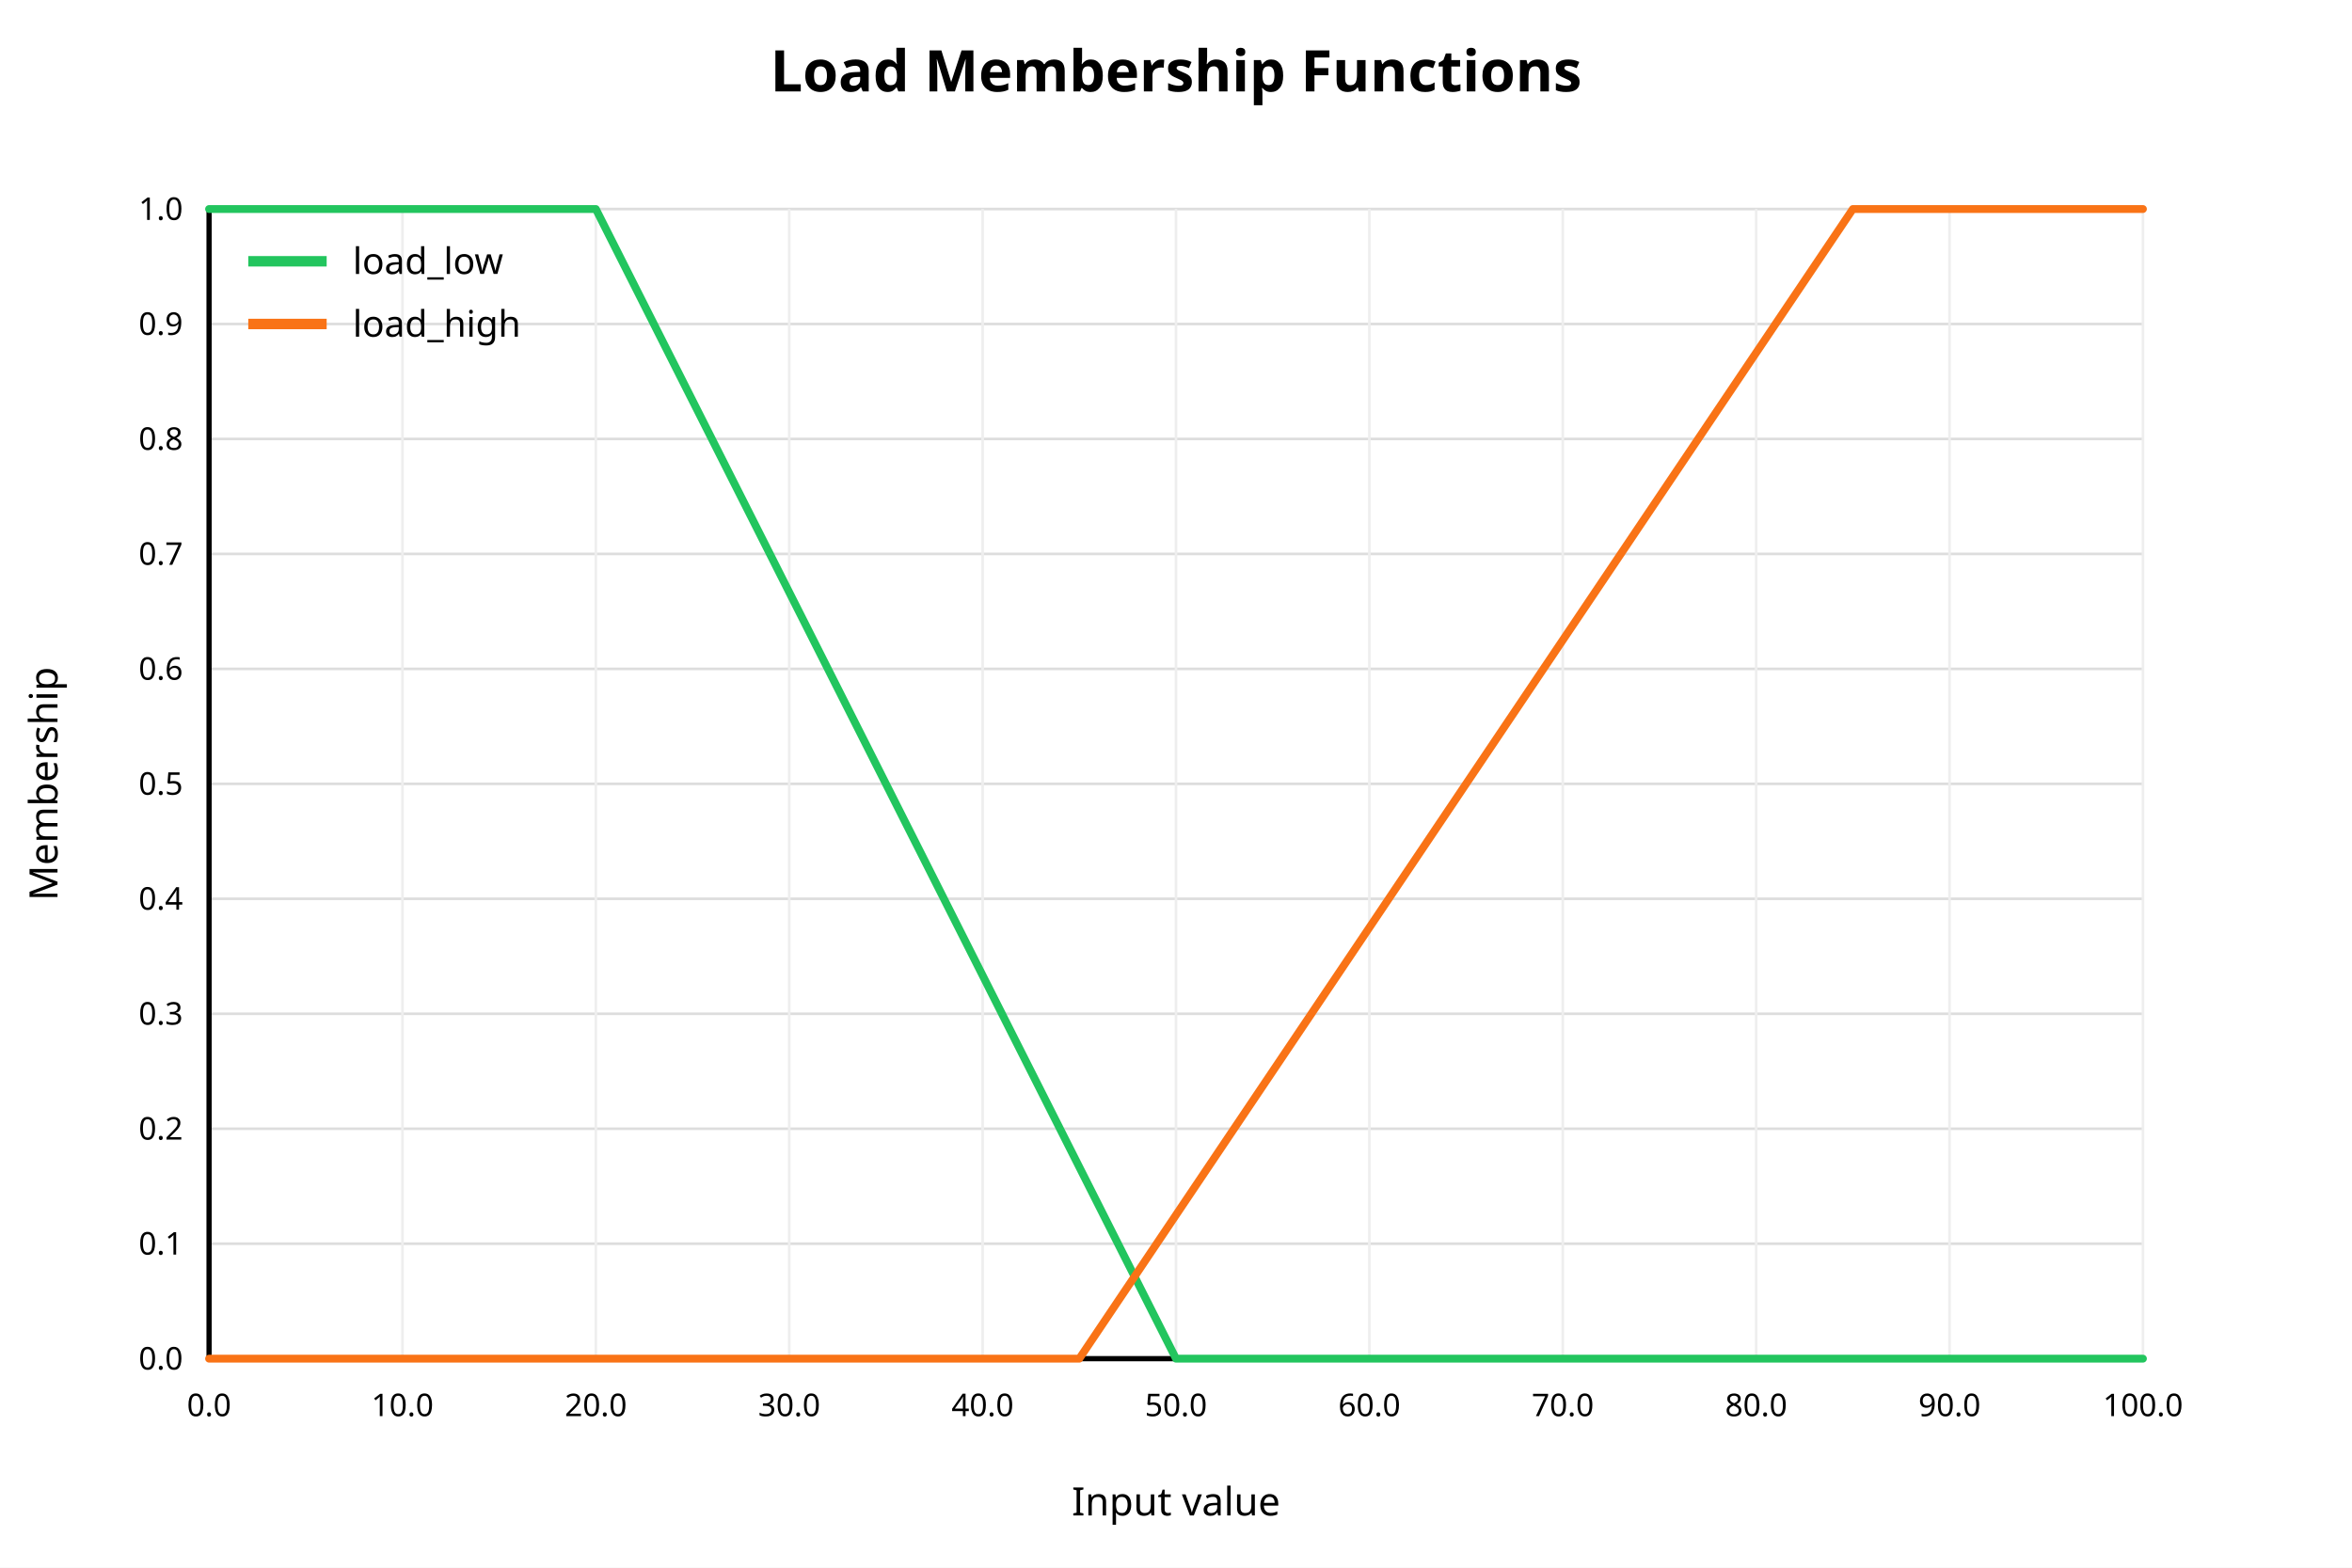
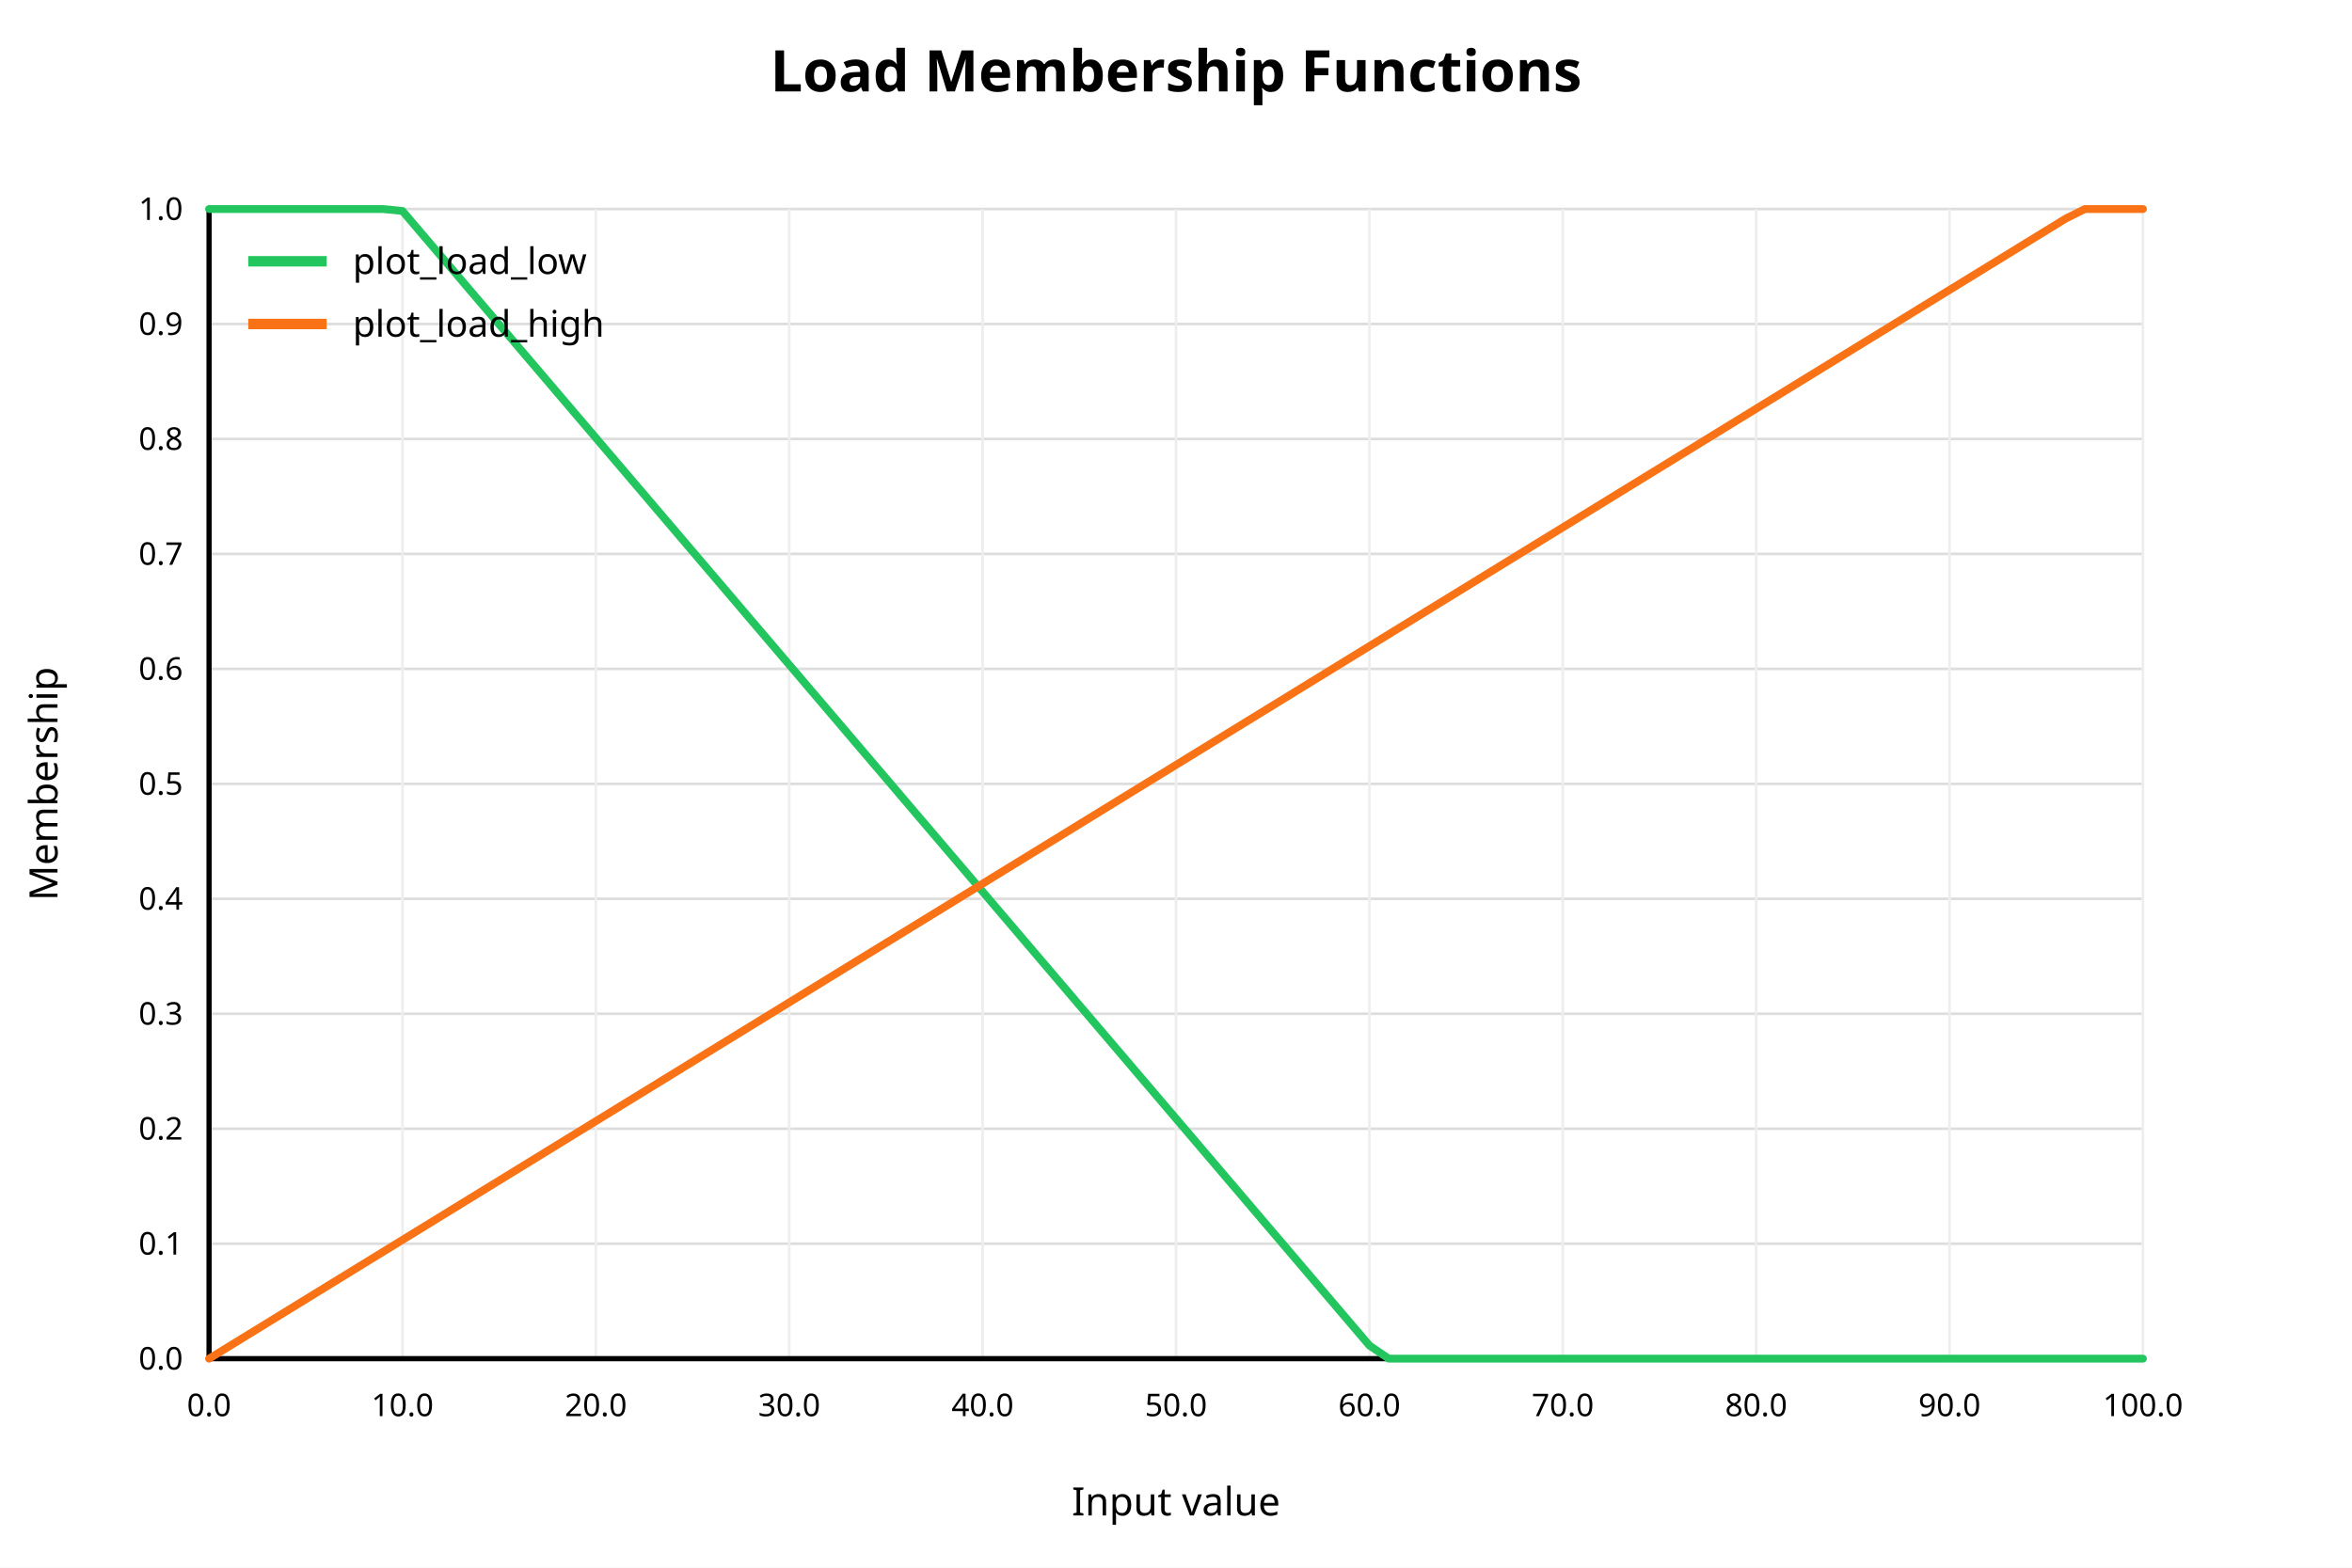
<svg xmlns="http://www.w3.org/2000/svg" width="900" height="600" viewBox="0 0 900 600">
  <rect x="0" y="0" width="900" height="600" fill="white" />
  <text x="450" y="35" text-anchor="middle" font-family="sans-serif" font-size="22" font-weight="bold" fill="black">Load Membership Functions</text>
  <line x1="80" y1="520.00" x2="820" y2="520.00" stroke="#dddddd" stroke-width="1" />
  <text x="70" y="520.00" text-anchor="end" dominant-baseline="middle" font-family="sans-serif" font-size="12" fill="black">0.0</text>
  <line x1="80" y1="476.00" x2="820" y2="476.00" stroke="#dddddd" stroke-width="1" />
  <text x="70" y="476.00" text-anchor="end" dominant-baseline="middle" font-family="sans-serif" font-size="12" fill="black">0.1</text>
  <line x1="80" y1="432.00" x2="820" y2="432.00" stroke="#dddddd" stroke-width="1" />
  <text x="70" y="432.00" text-anchor="end" dominant-baseline="middle" font-family="sans-serif" font-size="12" fill="black">0.2</text>
  <line x1="80" y1="388.00" x2="820" y2="388.00" stroke="#dddddd" stroke-width="1" />
  <text x="70" y="388.00" text-anchor="end" dominant-baseline="middle" font-family="sans-serif" font-size="12" fill="black">0.3</text>
  <line x1="80" y1="344.00" x2="820" y2="344.00" stroke="#dddddd" stroke-width="1" />
  <text x="70" y="344.00" text-anchor="end" dominant-baseline="middle" font-family="sans-serif" font-size="12" fill="black">0.4</text>
  <line x1="80" y1="300.00" x2="820" y2="300.00" stroke="#dddddd" stroke-width="1" />
  <text x="70" y="300.00" text-anchor="end" dominant-baseline="middle" font-family="sans-serif" font-size="12" fill="black">0.5</text>
  <line x1="80" y1="256.00" x2="820" y2="256.00" stroke="#dddddd" stroke-width="1" />
  <text x="70" y="256.00" text-anchor="end" dominant-baseline="middle" font-family="sans-serif" font-size="12" fill="black">0.6</text>
  <line x1="80" y1="212.00" x2="820" y2="212.00" stroke="#dddddd" stroke-width="1" />
  <text x="70" y="212.00" text-anchor="end" dominant-baseline="middle" font-family="sans-serif" font-size="12" fill="black">0.7</text>
  <line x1="80" y1="168.00" x2="820" y2="168.00" stroke="#dddddd" stroke-width="1" />
  <text x="70" y="168.00" text-anchor="end" dominant-baseline="middle" font-family="sans-serif" font-size="12" fill="black">0.8</text>
  <line x1="80" y1="124.00" x2="820" y2="124.00" stroke="#dddddd" stroke-width="1" />
  <text x="70" y="124.00" text-anchor="end" dominant-baseline="middle" font-family="sans-serif" font-size="12" fill="black">0.9</text>
  <line x1="80" y1="80.00" x2="820" y2="80.00" stroke="#dddddd" stroke-width="1" />
  <text x="70" y="80.00" text-anchor="end" dominant-baseline="middle" font-family="sans-serif" font-size="12" fill="black">1.0</text>
  <line x1="80.00" y1="80" x2="80.00" y2="520" stroke="#eeeeee" stroke-width="1" />
  <text x="80.00" y="542" text-anchor="middle" font-family="sans-serif" font-size="12" fill="black">0.0</text>
  <line x1="154.00" y1="80" x2="154.00" y2="520" stroke="#eeeeee" stroke-width="1" />
  <text x="154.00" y="542" text-anchor="middle" font-family="sans-serif" font-size="12" fill="black">10.0</text>
  <line x1="228.00" y1="80" x2="228.00" y2="520" stroke="#eeeeee" stroke-width="1" />
  <text x="228.00" y="542" text-anchor="middle" font-family="sans-serif" font-size="12" fill="black">20.0</text>
  <line x1="302.00" y1="80" x2="302.00" y2="520" stroke="#eeeeee" stroke-width="1" />
  <text x="302.00" y="542" text-anchor="middle" font-family="sans-serif" font-size="12" fill="black">30.0</text>
  <line x1="376.00" y1="80" x2="376.00" y2="520" stroke="#eeeeee" stroke-width="1" />
  <text x="376.00" y="542" text-anchor="middle" font-family="sans-serif" font-size="12" fill="black">40.0</text>
  <line x1="450.00" y1="80" x2="450.00" y2="520" stroke="#eeeeee" stroke-width="1" />
  <text x="450.00" y="542" text-anchor="middle" font-family="sans-serif" font-size="12" fill="black">50.0</text>
  <line x1="524.00" y1="80" x2="524.00" y2="520" stroke="#eeeeee" stroke-width="1" />
  <text x="524.00" y="542" text-anchor="middle" font-family="sans-serif" font-size="12" fill="black">60.0</text>
  <line x1="598.00" y1="80" x2="598.00" y2="520" stroke="#eeeeee" stroke-width="1" />
  <text x="598.00" y="542" text-anchor="middle" font-family="sans-serif" font-size="12" fill="black">70.0</text>
  <line x1="672.00" y1="80" x2="672.00" y2="520" stroke="#eeeeee" stroke-width="1" />
  <text x="672.00" y="542" text-anchor="middle" font-family="sans-serif" font-size="12" fill="black">80.0</text>
  <line x1="746.00" y1="80" x2="746.00" y2="520" stroke="#eeeeee" stroke-width="1" />
  <text x="746.00" y="542" text-anchor="middle" font-family="sans-serif" font-size="12" fill="black">90.0</text>
  <line x1="820.00" y1="80" x2="820.00" y2="520" stroke="#eeeeee" stroke-width="1" />
  <text x="820.00" y="542" text-anchor="middle" font-family="sans-serif" font-size="12" fill="black">100.0</text>
  <line x1="80" y1="520" x2="820" y2="520" stroke="black" stroke-width="2" />
  <line x1="80" y1="80" x2="80" y2="520" stroke="black" stroke-width="2" />
  <text x="450" y="580" text-anchor="middle" font-family="sans-serif" font-size="15" fill="black">Input value</text>
  <text x="22" y="300" text-anchor="middle" font-family="sans-serif" font-size="15" fill="black" transform="rotate(-90 22 300)">Membership</text>
-   <polyline fill="none" stroke="#22c55e" stroke-width="3" stroke-linejoin="round" stroke-linecap="round" points="80.00,80.00 87.40,80.00 94.80,80.00 102.20,80.00 109.60,80.00 117.00,80.00 124.40,80.00 131.80,80.00 139.20,80.00 146.60,80.00 154.00,80.00 161.40,80.00 168.80,80.00 176.20,80.00 183.60,80.00 191.00,80.00 198.40,80.00 205.80,80.00 213.20,80.00 220.60,80.00 228.00,80.00 235.40,94.67 242.80,109.33 250.20,124.00 257.60,138.67 265.00,153.33 272.40,168.00 279.80,182.67 287.20,197.33 294.60,212.00 302.00,226.67 309.40,241.33 316.80,256.00 324.20,270.67 331.60,285.33 339.00,300.00 346.40,314.67 353.80,329.33 361.20,344.00 368.60,358.67 376.00,373.33 383.40,388.00 390.80,402.67 398.20,417.33 405.60,432.00 413.00,446.67 420.40,461.33 427.80,476.00 435.20,490.67 442.60,505.33 450.00,520.00 457.40,520.00 464.80,520.00 472.20,520.00 479.60,520.00 487.00,520.00 494.40,520.00 501.80,520.00 509.20,520.00 516.60,520.00 524.00,520.00 531.40,520.00 538.80,520.00 546.20,520.00 553.60,520.00 561.00,520.00 568.40,520.00 575.80,520.00 583.20,520.00 590.60,520.00 598.00,520.00 605.40,520.00 612.80,520.00 620.20,520.00 627.60,520.00 635.00,520.00 642.40,520.00 649.80,520.00 657.20,520.00 664.60,520.00 672.00,520.00 679.40,520.00 686.80,520.00 694.20,520.00 701.60,520.00 709.00,520.00 716.40,520.00 723.80,520.00 731.20,520.00 738.60,520.00 746.00,520.00 753.40,520.00 760.80,520.00 768.20,520.00 775.60,520.00 783.00,520.00 790.40,520.00 797.80,520.00 805.20,520.00 812.60,520.00 820.00,520.00" />
+   <polyline fill="none" stroke="#22c55e" stroke-width="3" stroke-linejoin="round" stroke-linecap="round" points="80.00,80.00 87.40,80.00 94.80,80.00 102.20,80.00 109.60,80.00 117.00,80.00 124.40,80.00 131.80,80.00 139.20,80.00 146.60,80.00 154.00,80.74 161.40,89.43 168.80,98.11 176.20,106.79 183.60,115.48 191.00,124.16 198.40,132.85 205.80,141.53 213.20,150.22 220.60,158.90 228.00,167.58 235.40,176.27 242.80,184.95 250.20,193.64 257.60,202.32 265.00,211.00 272.40,219.69 279.80,228.37 287.20,237.06 294.60,245.74 302.00,254.42 309.40,263.11 316.80,271.79 324.20,280.48 331.60,289.16 339.00,297.84 346.40,306.53 353.80,315.21 361.20,323.90 368.60,332.58 376.00,341.26 383.40,349.95 390.80,358.63 398.20,367.32 405.60,376.00 413.00,384.69 420.40,393.37 427.80,402.05 435.20,410.74 442.60,419.42 450.00,428.11 457.40,436.79 464.80,445.47 472.20,454.16 479.60,462.84 487.00,471.53 494.40,480.21 501.80,488.89 509.20,497.58 516.60,506.26 524.00,514.95 531.40,520.00 538.80,520.00 546.20,520.00 553.60,520.00 561.00,520.00 568.40,520.00 575.80,520.00 583.20,520.00 590.60,520.00 598.00,520.00 605.40,520.00 612.80,520.00 620.20,520.00 627.60,520.00 635.00,520.00 642.40,520.00 649.80,520.00 657.20,520.00 664.60,520.00 672.00,520.00 679.40,520.00 686.80,520.00 694.20,520.00 701.60,520.00 709.00,520.00 716.40,520.00 723.80,520.00 731.20,520.00 738.60,520.00 746.00,520.00 753.40,520.00 760.80,520.00 768.20,520.00 775.60,520.00 783.00,520.00 790.40,520.00 797.80,520.00 805.20,520.00 812.60,520.00 820.00,520.00" />
  <line x1="95" y1="100" x2="125" y2="100" stroke="#22c55e" stroke-width="4" />
-   <text x="135" y="100" dominant-baseline="middle" font-family="sans-serif" font-size="14" fill="black">load_low</text>
-   <polyline fill="none" stroke="#f97316" stroke-width="3" stroke-linejoin="round" stroke-linecap="round" points="80.00,520.00 87.40,520.00 94.80,520.00 102.20,520.00 109.60,520.00 117.00,520.00 124.40,520.00 131.80,520.00 139.20,520.00 146.60,520.00 154.00,520.00 161.40,520.00 168.80,520.00 176.20,520.00 183.60,520.00 191.00,520.00 198.40,520.00 205.80,520.00 213.20,520.00 220.60,520.00 228.00,520.00 235.40,520.00 242.80,520.00 250.20,520.00 257.60,520.00 265.00,520.00 272.40,520.00 279.80,520.00 287.20,520.00 294.60,520.00 302.00,520.00 309.40,520.00 316.80,520.00 324.20,520.00 331.60,520.00 339.00,520.00 346.40,520.00 353.80,520.00 361.20,520.00 368.60,520.00 376.00,520.00 383.40,520.00 390.80,520.00 398.20,520.00 405.60,520.00 413.00,520.00 420.40,509.00 427.80,498.00 435.20,487.00 442.60,476.00 450.00,465.00 457.40,454.00 464.80,443.00 472.20,432.00 479.60,421.00 487.00,410.00 494.40,399.00 501.80,388.00 509.20,377.00 516.60,366.00 524.00,355.00 531.40,344.00 538.80,333.00 546.20,322.00 553.60,311.00 561.00,300.00 568.40,289.00 575.80,278.00 583.20,267.00 590.60,256.00 598.00,245.00 605.40,234.00 612.80,223.00 620.20,212.00 627.60,201.00 635.00,190.00 642.40,179.00 649.80,168.00 657.20,157.00 664.60,146.00 672.00,135.00 679.40,124.00 686.80,113.00 694.20,102.00 701.60,91.00 709.00,80.00 716.40,80.00 723.80,80.00 731.20,80.00 738.60,80.00 746.00,80.00 753.40,80.00 760.80,80.00 768.20,80.00 775.60,80.00 783.00,80.00 790.40,80.00 797.80,80.00 805.20,80.00 812.60,80.00 820.00,80.00" />
+   <text x="135" y="100" dominant-baseline="middle" font-family="sans-serif" font-size="14" fill="black">plot_load_low</text>
+   <polyline fill="none" stroke="#f97316" stroke-width="3" stroke-linejoin="round" stroke-linecap="round" points="80.00,520.00 87.40,515.46 94.80,510.91 102.20,506.37 109.60,501.82 117.00,497.28 124.40,492.73 131.80,488.19 139.20,483.64 146.60,479.10 154.00,474.55 161.40,470.01 168.80,465.46 176.20,460.92 183.60,456.37 191.00,451.83 198.40,447.28 205.80,442.74 213.20,438.19 220.60,433.65 228.00,429.10 235.40,424.56 242.80,420.01 250.20,415.47 257.60,410.92 265.00,406.38 272.40,401.83 279.80,397.29 287.20,392.74 294.60,388.20 302.00,383.65 309.40,379.11 316.80,374.56 324.20,370.02 331.60,365.47 339.00,360.93 346.40,356.38 353.80,351.84 361.20,347.30 368.60,342.75 376.00,338.21 383.40,333.66 390.80,329.12 398.20,324.57 405.60,320.03 413.00,315.48 420.40,310.94 427.80,306.39 435.20,301.85 442.60,297.30 450.00,292.76 457.40,288.21 464.80,283.67 472.20,279.12 479.60,274.58 487.00,270.03 494.40,265.49 501.80,260.94 509.20,256.40 516.60,251.85 524.00,247.31 531.40,242.76 538.80,238.22 546.20,233.67 553.60,229.13 561.00,224.58 568.40,220.04 575.80,215.49 583.20,210.95 590.60,206.40 598.00,201.86 605.40,197.31 612.80,192.77 620.20,188.22 627.60,183.68 635.00,179.14 642.40,174.59 649.80,170.05 657.20,165.50 664.60,160.96 672.00,156.41 679.40,151.87 686.80,147.32 694.20,142.78 701.60,138.23 709.00,133.69 716.40,129.14 723.80,124.60 731.20,120.05 738.60,115.51 746.00,110.96 753.40,106.42 760.80,101.87 768.20,97.33 775.60,92.78 783.00,88.24 790.40,83.69 797.80,80.00 805.20,80.00 812.60,80.00 820.00,80.00" />
  <line x1="95" y1="124" x2="125" y2="124" stroke="#f97316" stroke-width="4" />
-   <text x="135" y="124" dominant-baseline="middle" font-family="sans-serif" font-size="14" fill="black">load_high</text>
+   <text x="135" y="124" dominant-baseline="middle" font-family="sans-serif" font-size="14" fill="black">plot_load_high</text>
</svg>
